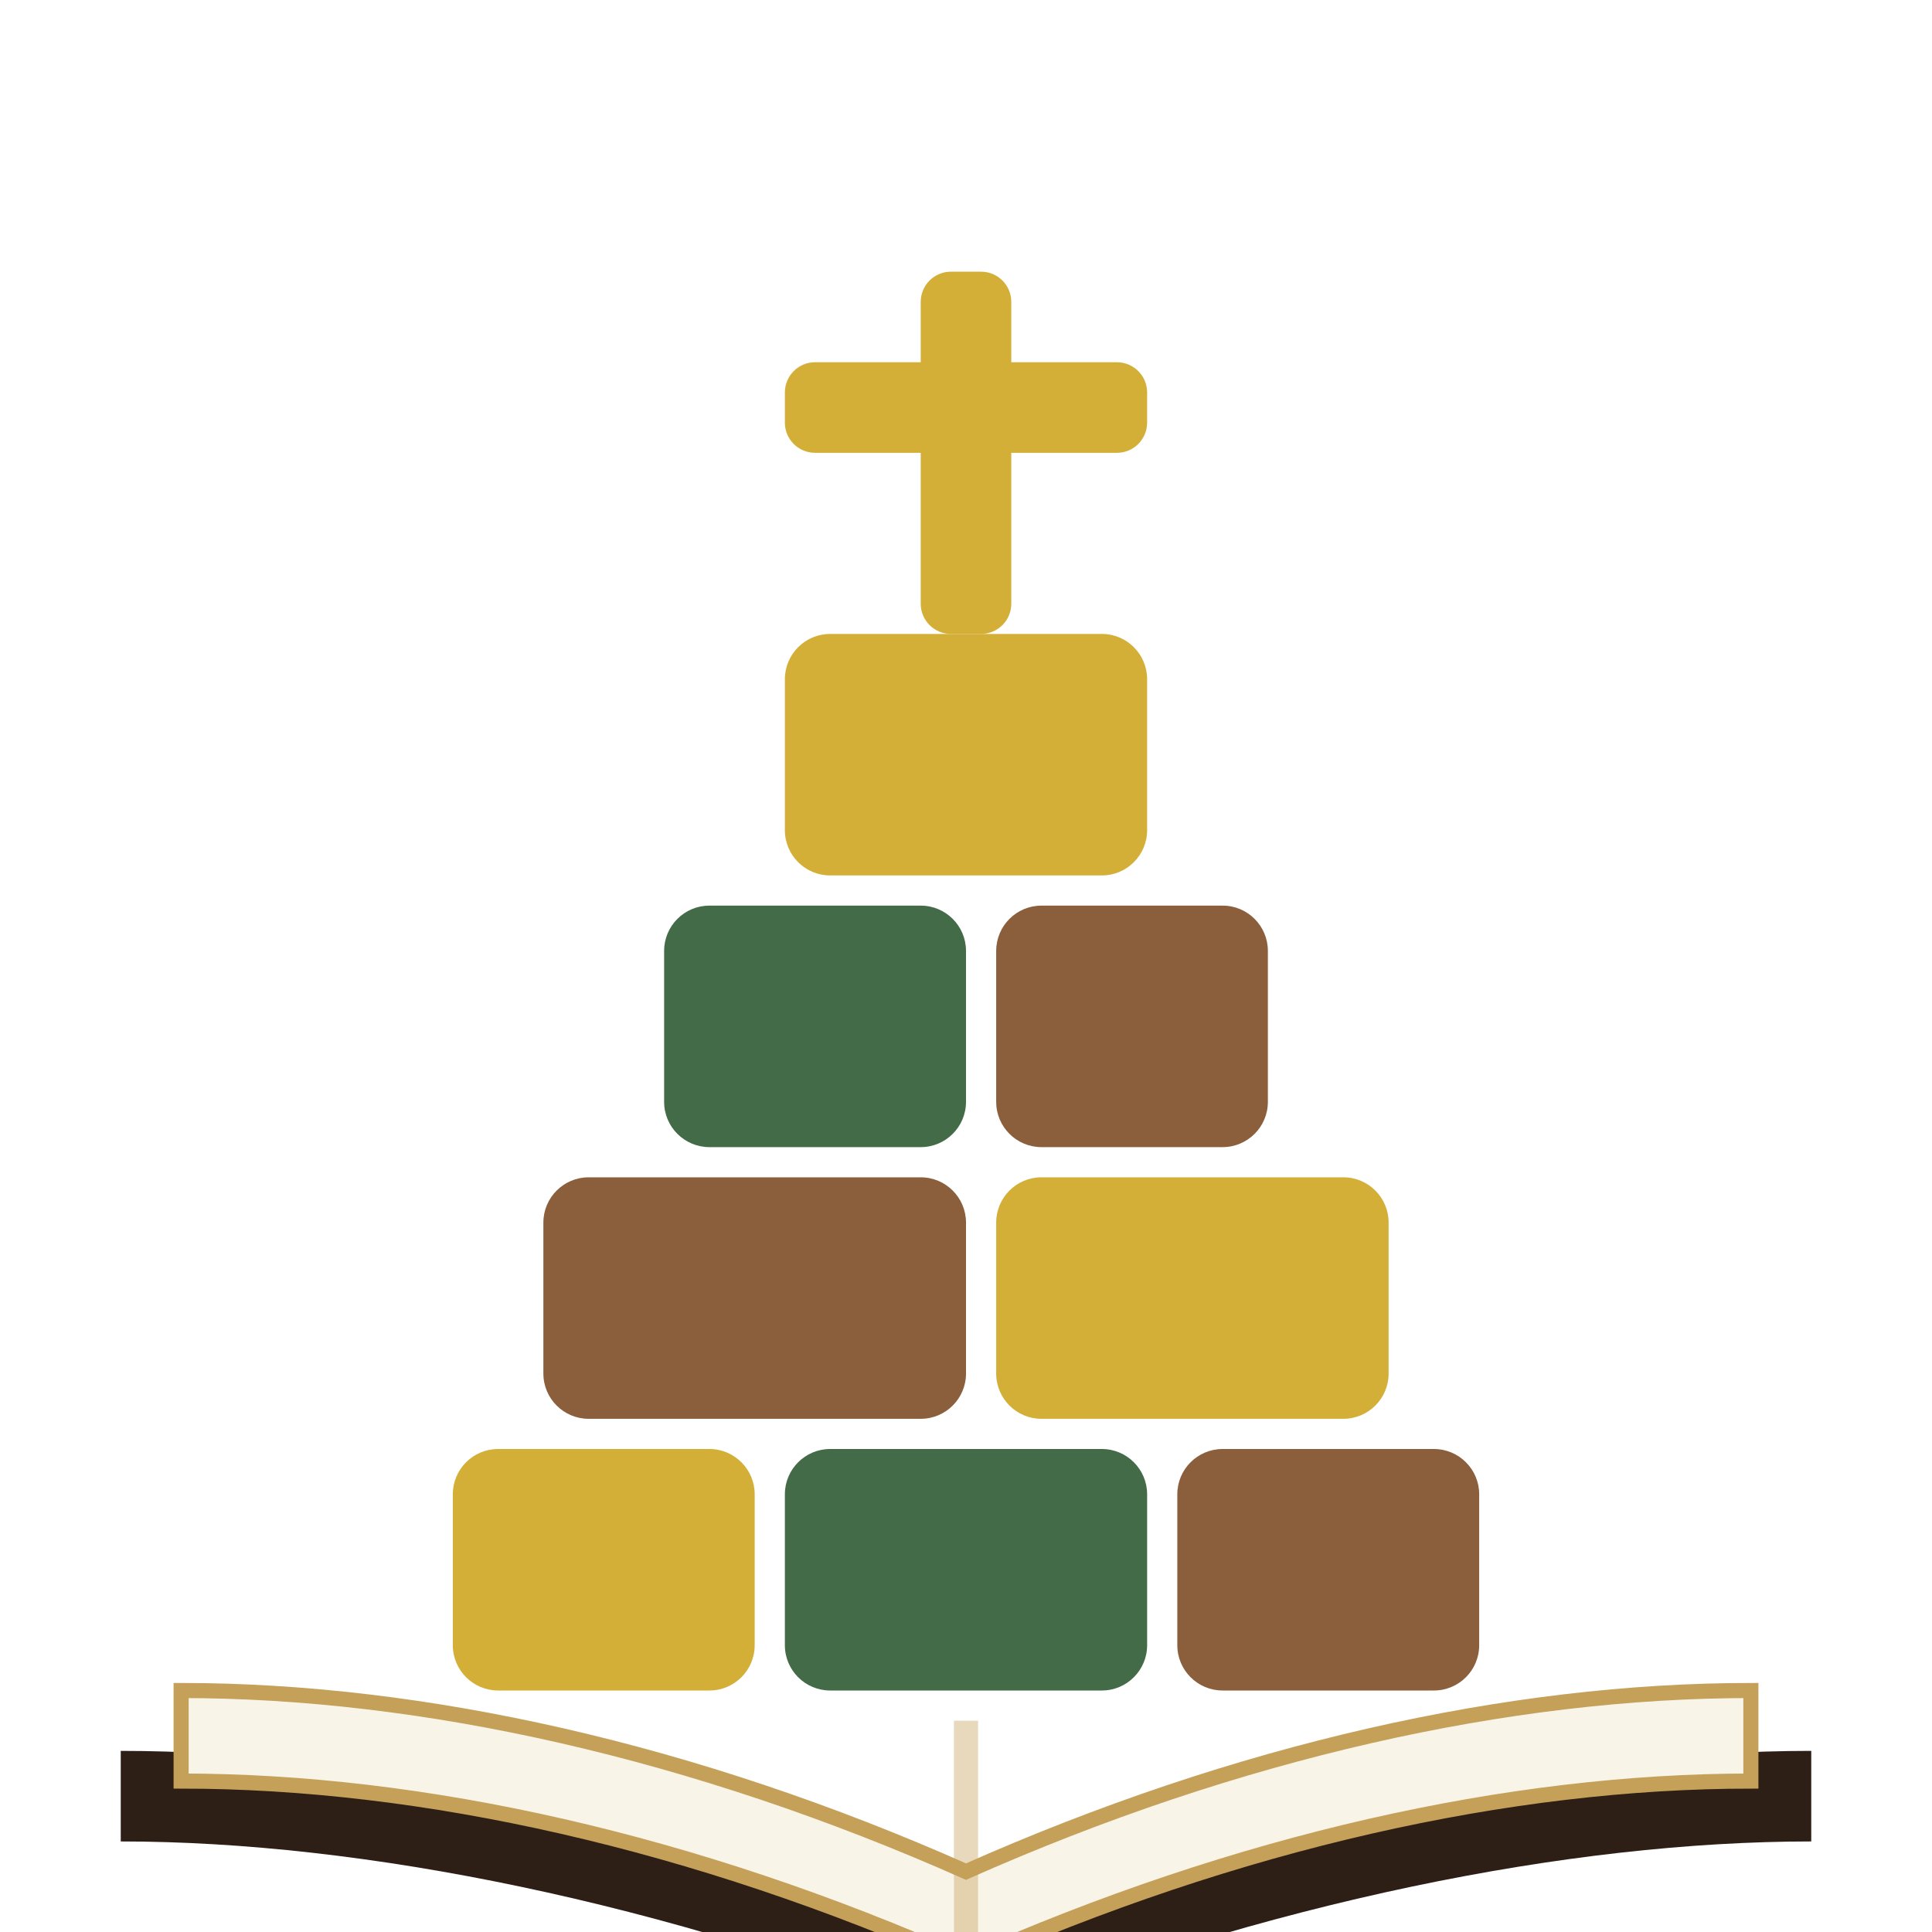
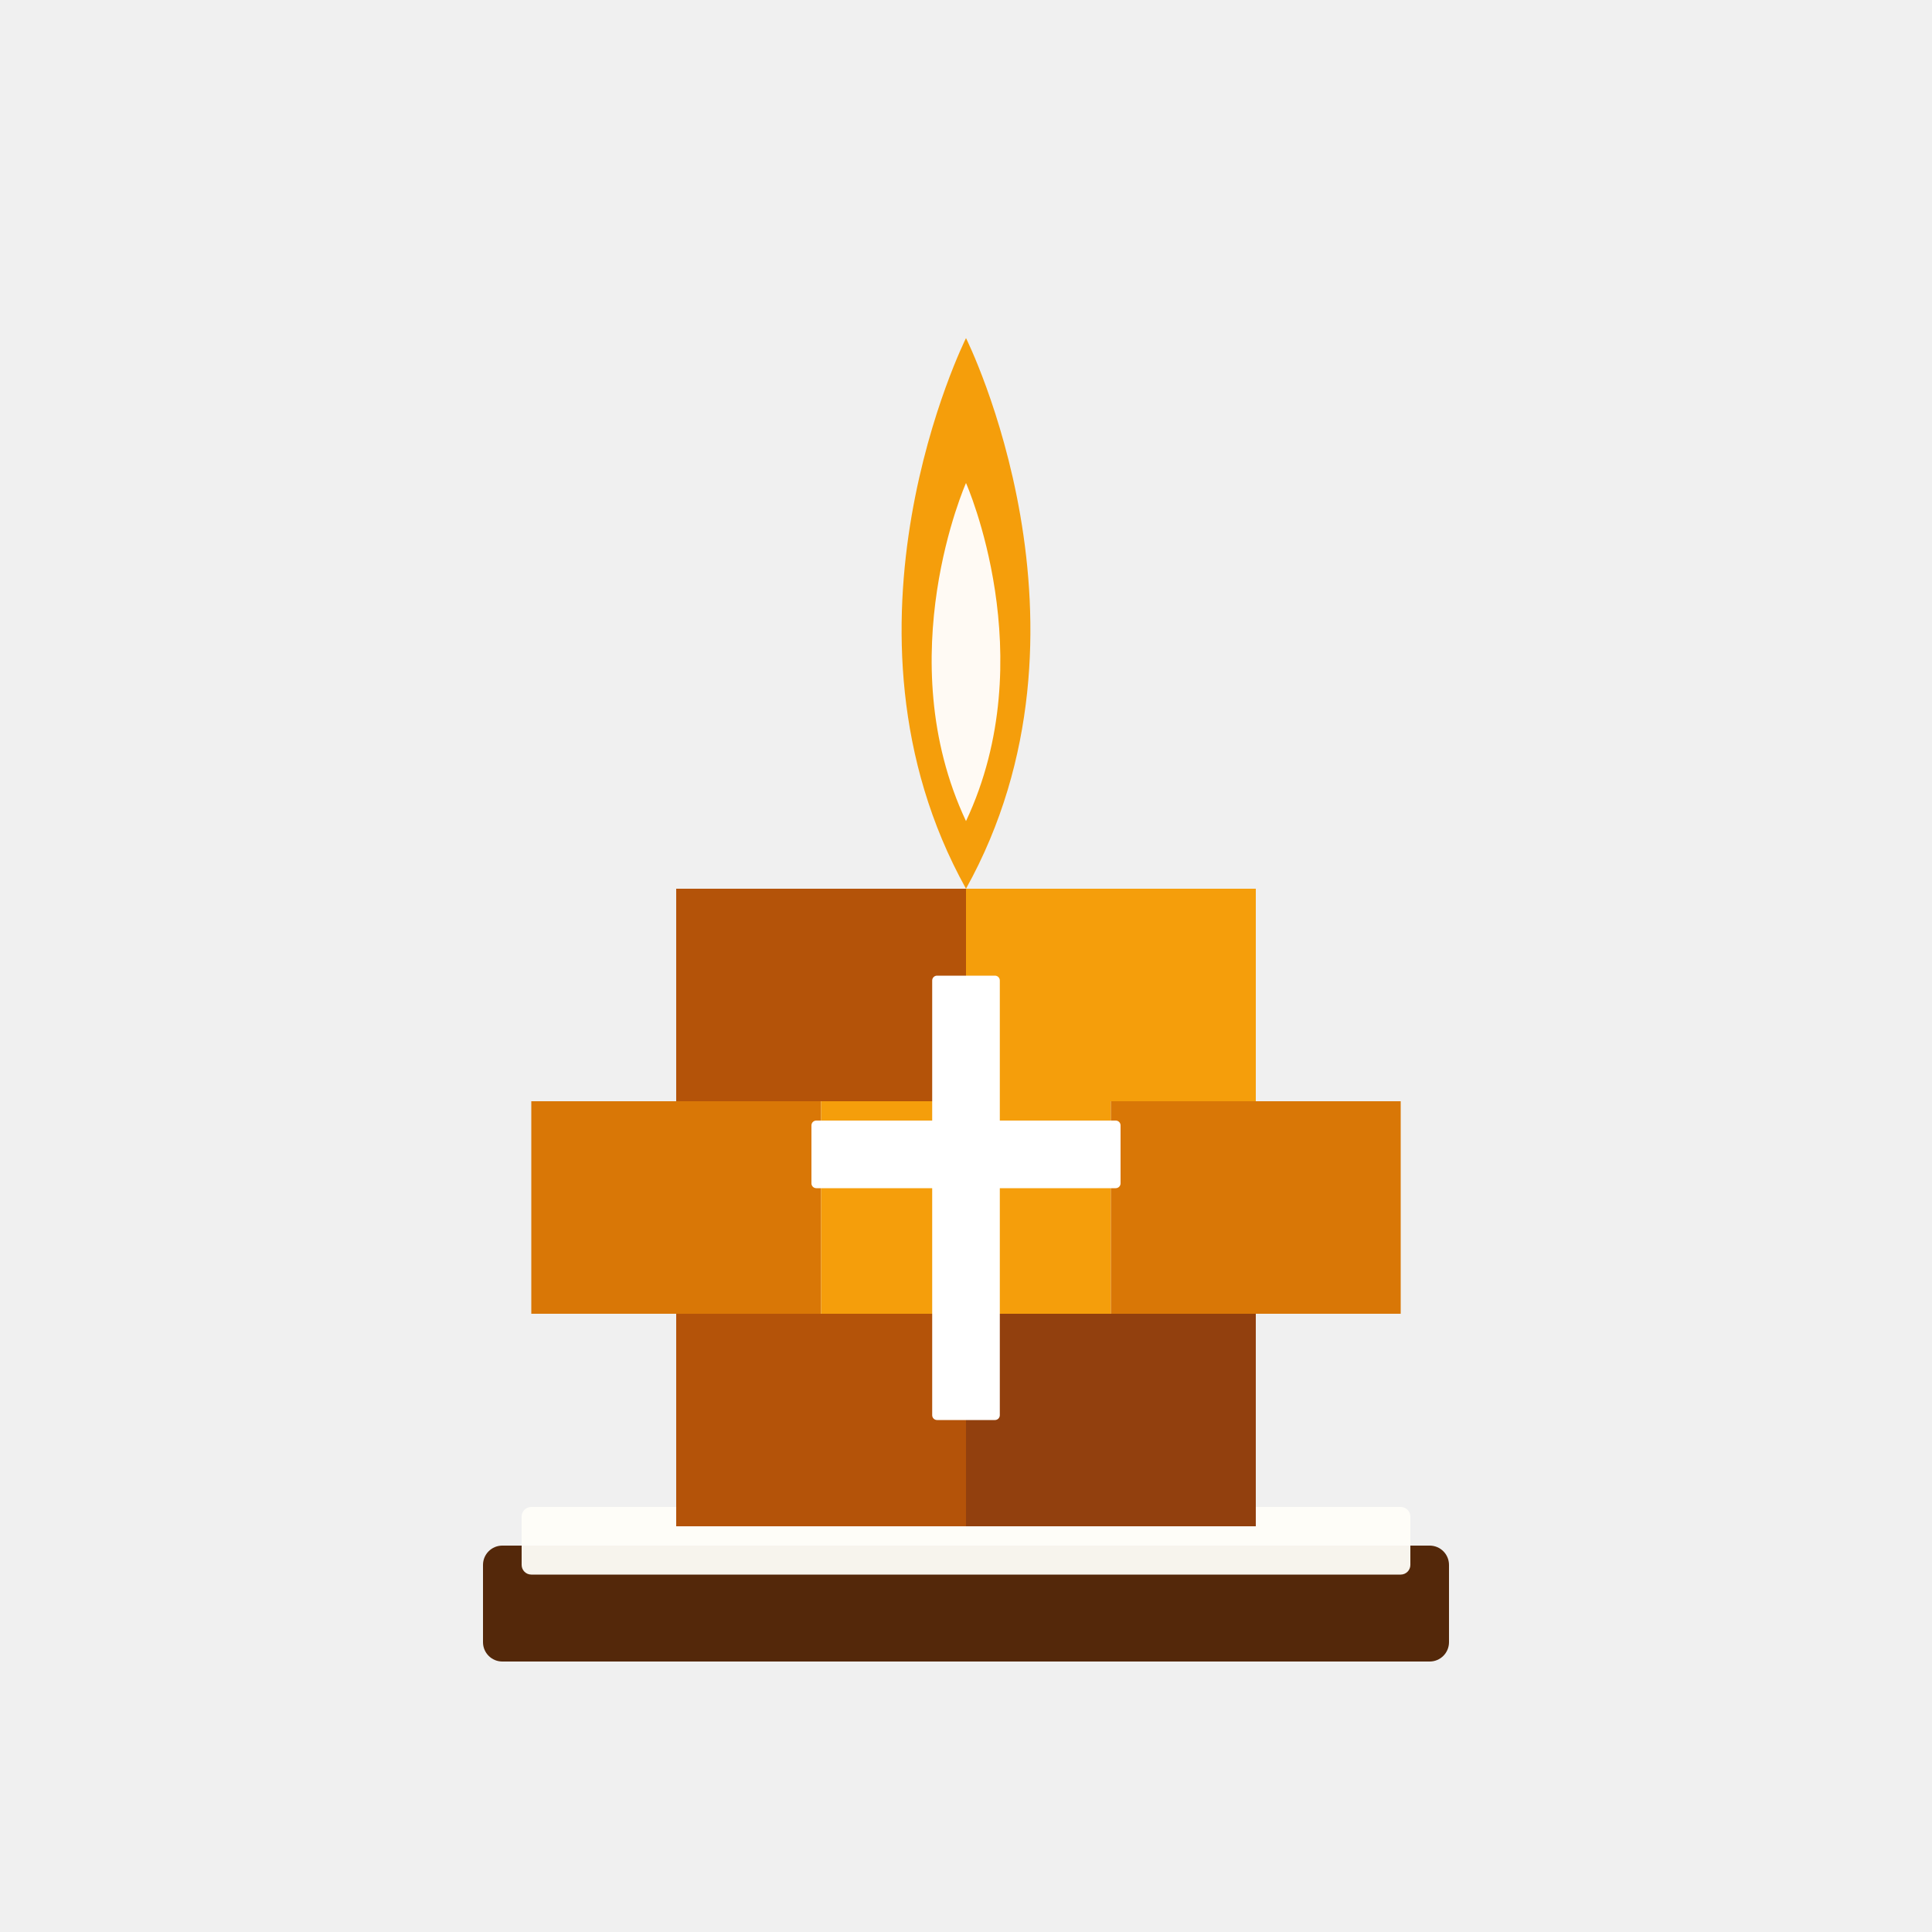
- <svg xmlns="http://www.w3.org/2000/svg" width="512" height="512" fill="none" viewBox="0 0 64 64">
-   <path fill="#fff" d="M0 0h64v64H0z" />
-   <g transform="translate(0 2)">
-     <path fill="#2d1e16" d="M4 56c8 0 18 2 28 6 10-4 20-6 28-6v3c-8 0-18 2-28 6-10-4-20-6-28-6Z" />
-     <path fill="#f8f4e8" stroke="#c5a059" stroke-width=".5" d="M6 54c8 0 17 2 26 6 9-4 18-6 26-6v3c-8 0-17 2-26 6-9-4-18-6-26-6Z" />
-     <path stroke="#c5a059" stroke-width=".8" d="M32 55v8" opacity=".4" />
-     <rect width="10" height="8" x="15" y="46" fill="#d4af37" rx="1.5" />
-     <rect width="12" height="8" x="26" y="46" fill="#436b47" rx="1.5" />
-     <rect width="10" height="8" x="39" y="46" fill="#8b5e3c" rx="1.5" />
-     <rect width="14" height="8" x="18" y="37" fill="#8b5e3c" rx="1.5" />
-     <rect width="13" height="8" x="33" y="37" fill="#d4af37" rx="1.5" />
-     <rect width="10" height="8" x="22" y="28" fill="#436b47" rx="1.5" />
-     <rect width="9" height="8" x="33" y="28" fill="#8b5e3c" rx="1.5" />
-     <rect width="12" height="8" x="26" y="19" fill="#d4af37" rx="1.5" />
-     <rect width="3" height="12" x="30.5" y="7" fill="#d4af37" rx="1" />
-     <rect width="12" height="3" x="26" y="10" fill="#d4af37" rx="1" />
+ <svg xmlns="http://www.w3.org/2000/svg" viewBox="0 0 200 200">
+   <g id="Foundation-Word">
+     <rect x="50" y="160" width="100" height="12" rx="2" fill="#54280a" />
+     <rect x="54" y="156" width="92" height="7" rx="1" fill="#FFFEF9" opacity="0.95" />
+   </g>
+   <g id="Seven-Seamless-Bricks-232">
+     <rect x="70" y="136" width="30" height="22" fill="#B45309" />
+     <rect x="100" y="136" width="30" height="22" fill="#92400E" />
+     <rect x="55" y="114" width="30" height="22" fill="#D97706" />
+     <rect x="85" y="114" width="30" height="22" fill="#F59E0B" />
+     <rect x="115" y="114" width="30" height="22" fill="#D97706" />
+     <rect x="70" y="92" width="30" height="22" fill="#B45309" />
+     <rect x="100" y="92" width="30" height="22" fill="#F59E0B" />
+   </g>
+   <g id="Centered-Cross">
+     <rect x="96.5" y="101" width="7" height="46" rx="0.5" fill="white" />
+     <rect x="84" y="116" width="32" height="7" rx="0.5" fill="white" />
+   </g>
+   <g id="Holy-Spirit-Flame">
+     <path d="M100 92 C115 65 100 35 100 35 C100 35 85 65 100 92 Z" fill="#F59E0B" />
+     <path d="M100 85 C108 68 100 50 100 50 C100 50 92 68 100 85 Z" fill="#FFFFFF" opacity="0.95" />
  </g>
</svg>
